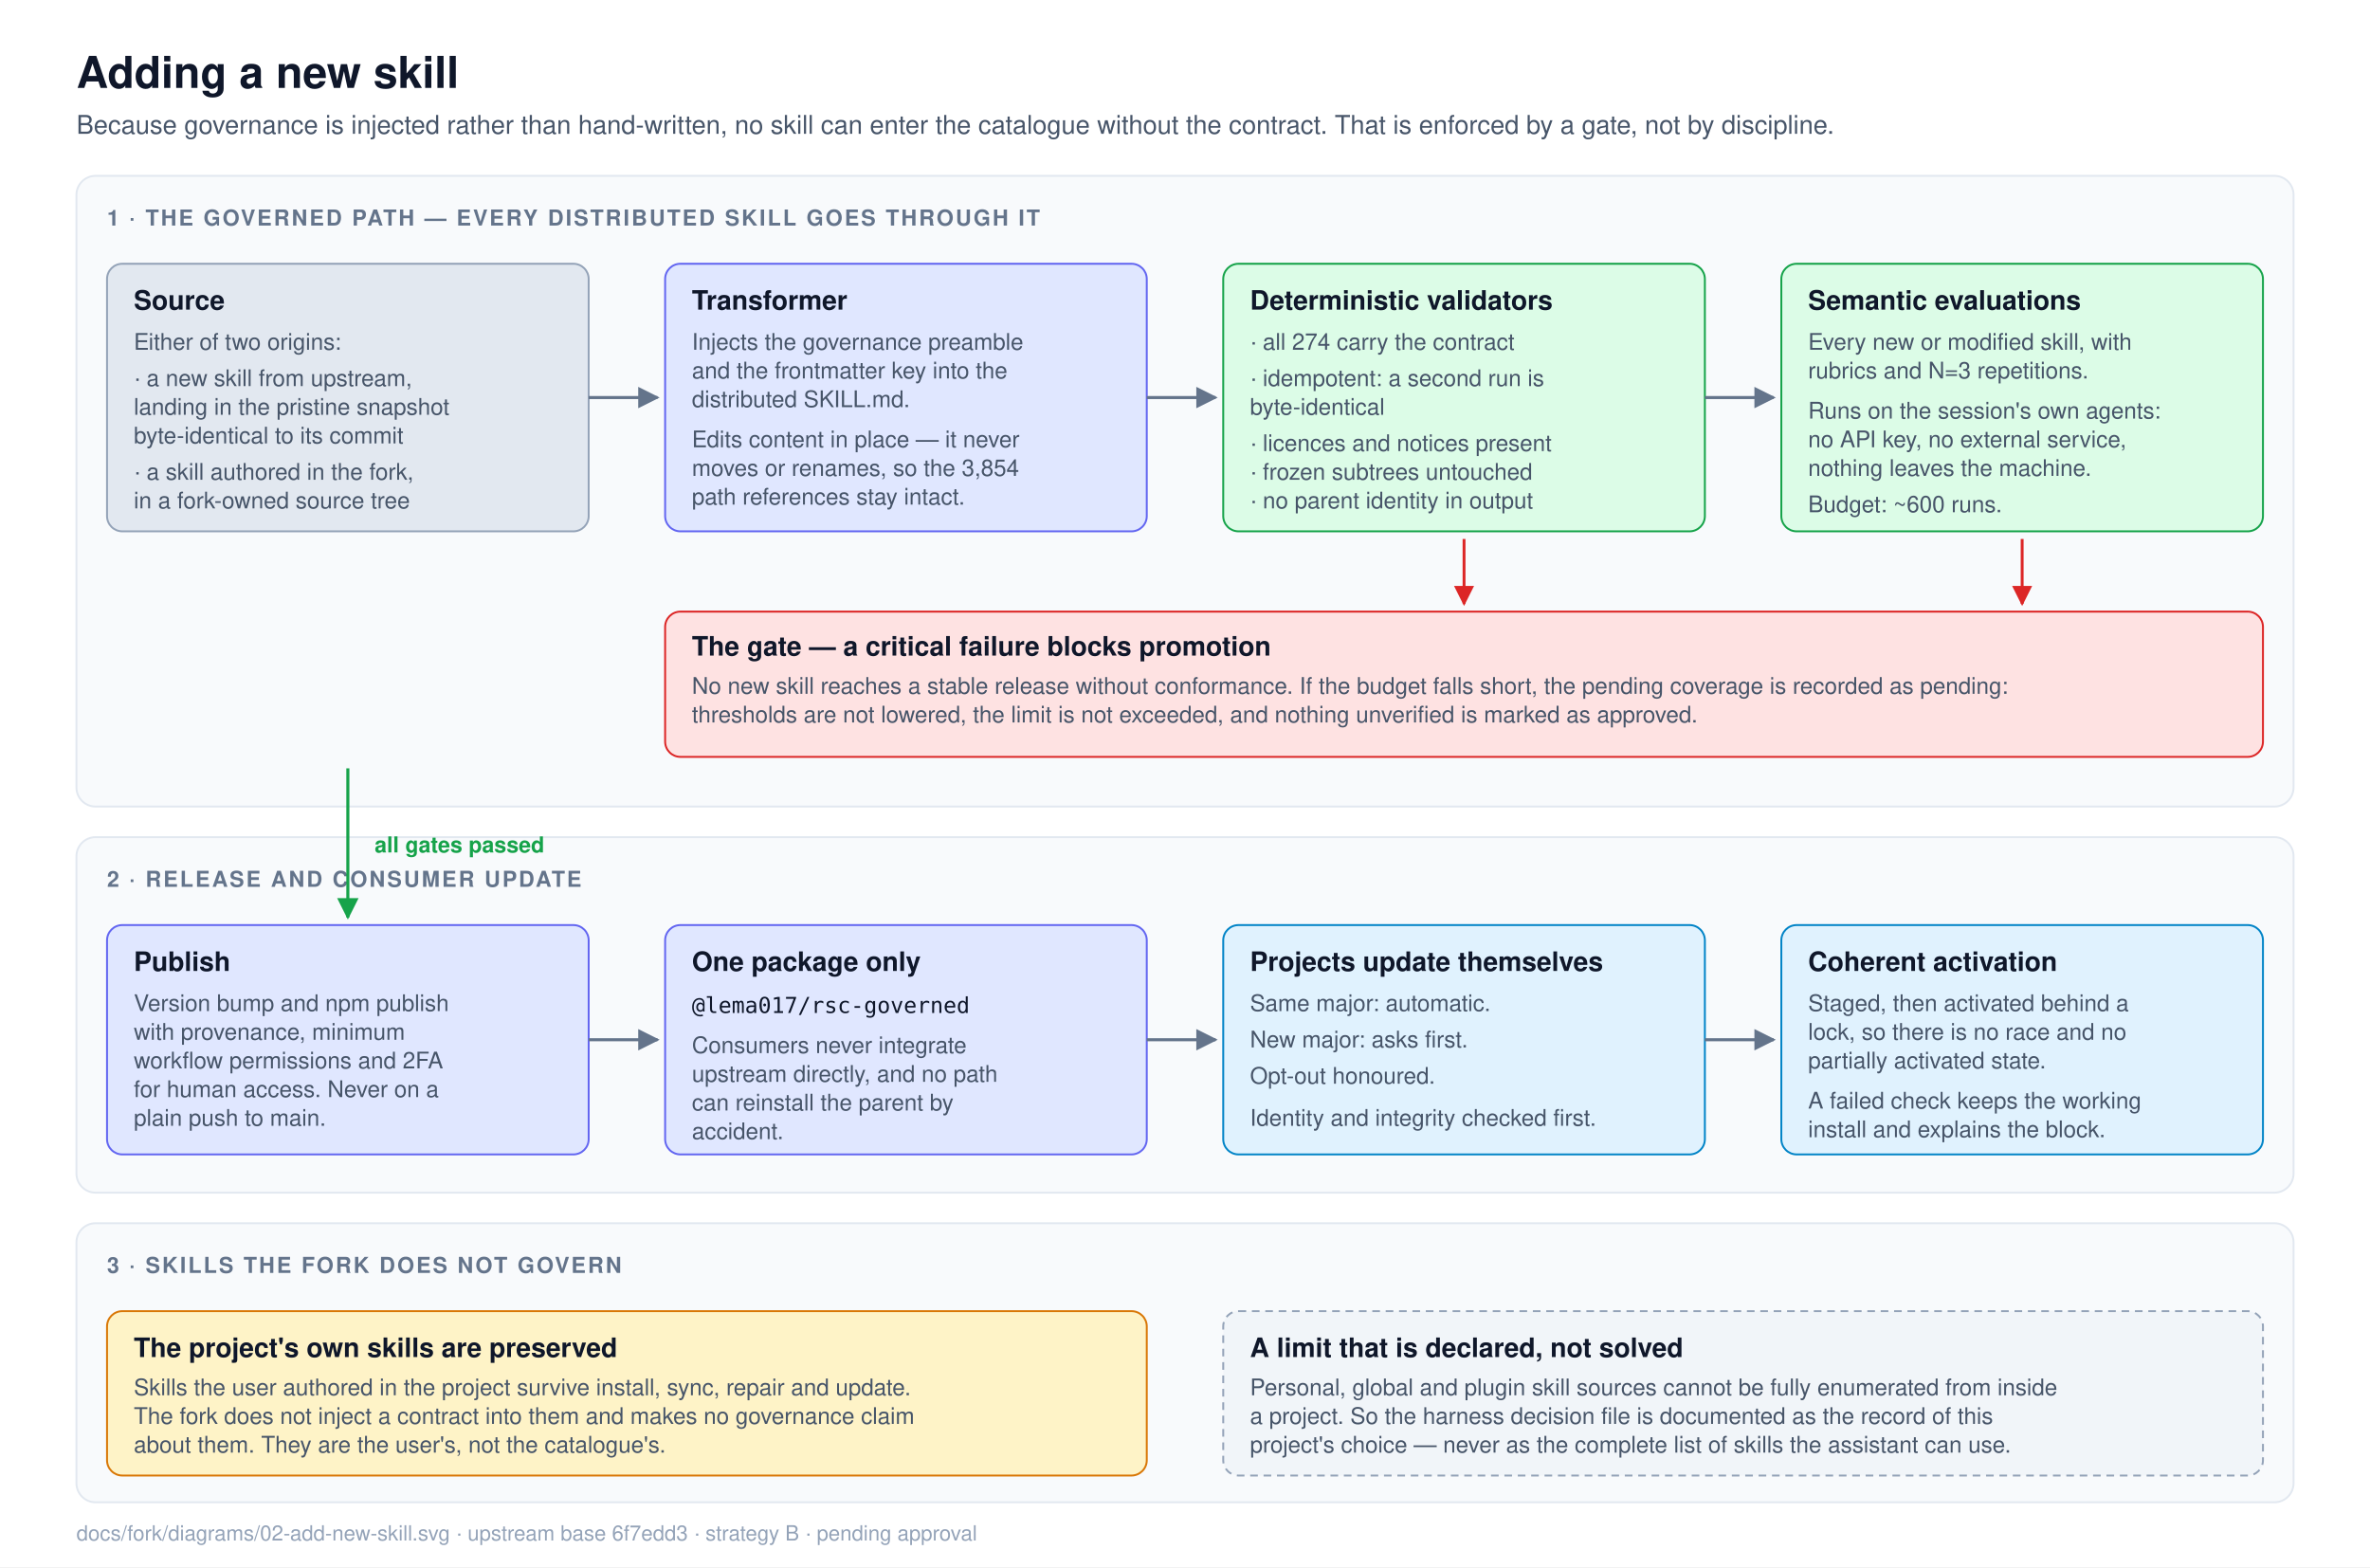
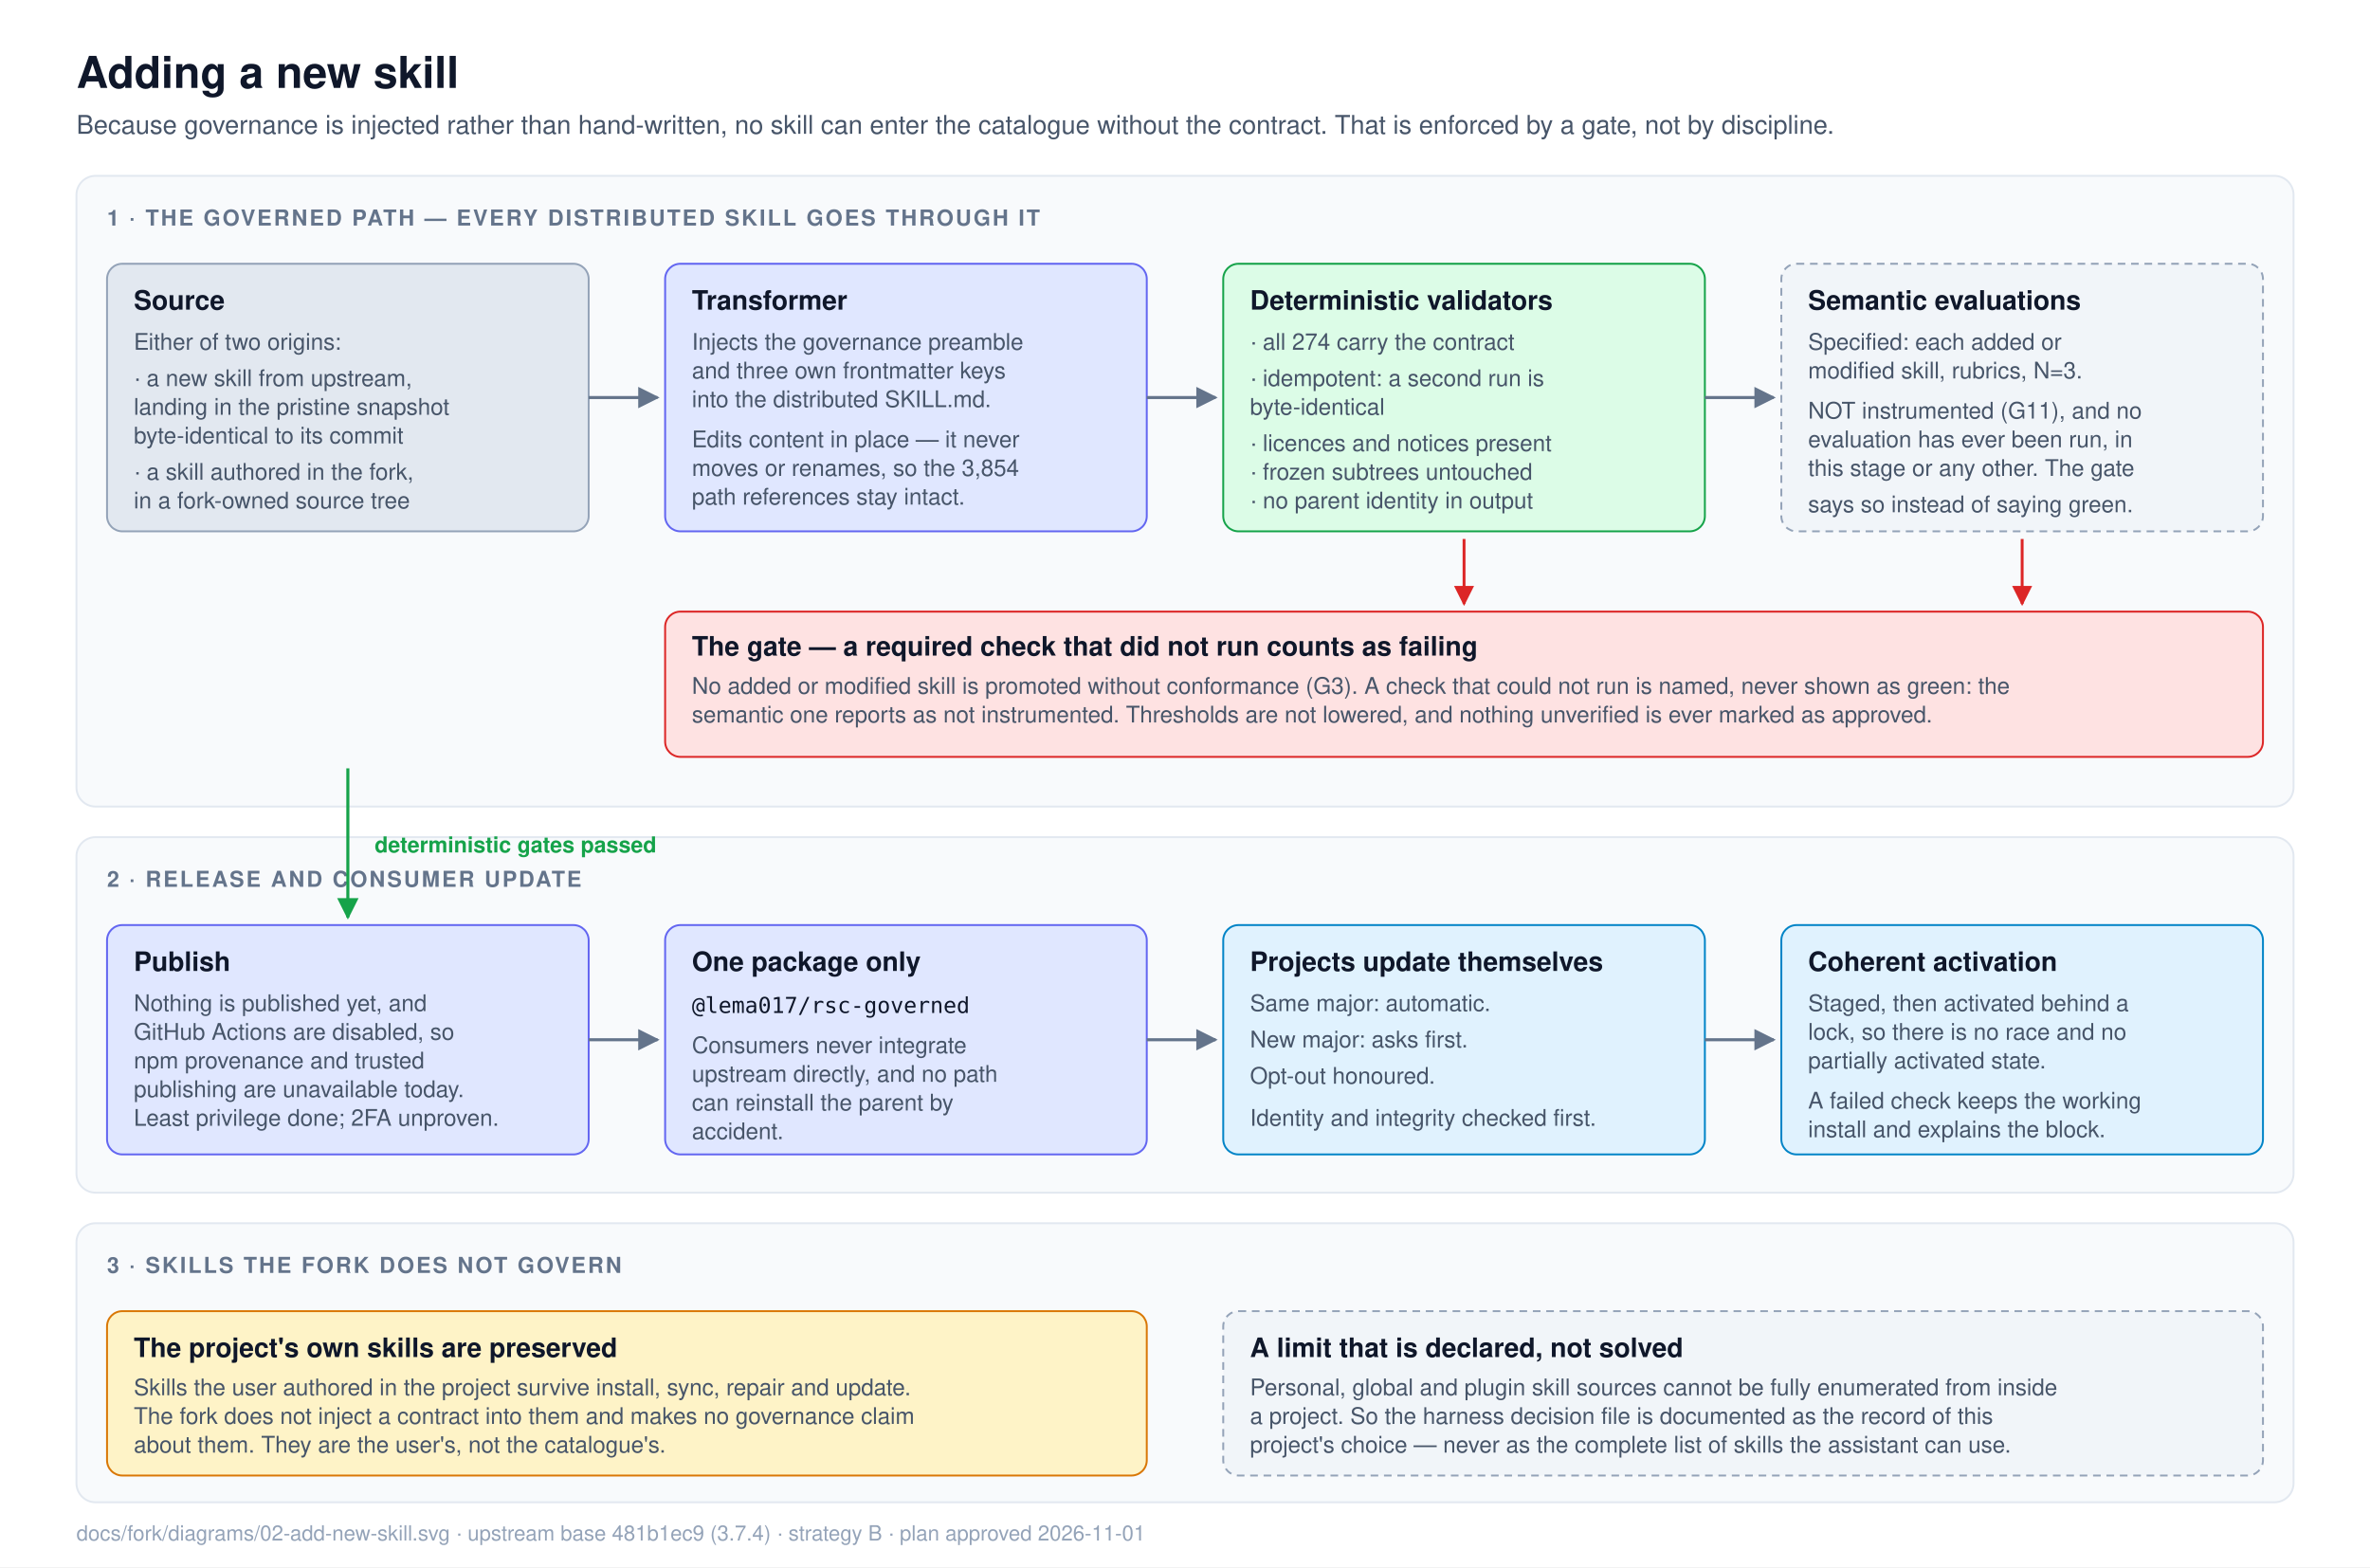
<svg xmlns="http://www.w3.org/2000/svg" width="1240" height="820" viewBox="0 0 1240 820" role="img" aria-labelledby="t d">
  <style>
text { font-family: -apple-system, BlinkMacSystemFont, "Segoe UI", Helvetica, Arial, sans-serif; }
.h1 { font-size: 23px; font-weight: 700; fill: #0f172a; }
.h2 { font-size: 13.5px; fill: #475569; }
.band { font-size: 11.5px; font-weight: 700; fill: #64748b; letter-spacing: .09em; }
.t { font-size: 14px; font-weight: 600; fill: #0f172a; }
.d { font-size: 12px; fill: #475569; }
.code { font-family: ui-monospace, SFMono-Regular, Menlo, Consolas, monospace; font-size: 11.5px; fill: #0f172a; }
.lbl { font-size: 11.5px; font-weight: 600; fill: #16a34a; }
.foot { font-size: 11px; fill: #94a3b8; }
</style>
  <defs>
    <marker id="ar" viewBox="0 0 10 10" refX="9" refY="5" markerWidth="7" markerHeight="7" orient="auto-start-reverse">
      <path d="M0,0 L10,5 L0,10 z" fill="#64748b" />
    </marker>
    <marker id="arg" viewBox="0 0 10 10" refX="9" refY="5" markerWidth="7" markerHeight="7" orient="auto-start-reverse">
      <path d="M0,0 L10,5 L0,10 z" fill="#16a34a" />
    </marker>
    <marker id="arr" viewBox="0 0 10 10" refX="9" refY="5" markerWidth="7" markerHeight="7" orient="auto-start-reverse">
      <path d="M0,0 L10,5 L0,10 z" fill="#dc2626" />
    </marker>
  </defs>
  <rect width="1240" height="820" fill="#ffffff" />
  <text class="h1" x="40" y="46">Adding a new skill</text>
  <text class="h2" x="40" y="70">Because governance is injected rather than hand-written, no skill can enter the catalogue without the contract. That is enforced by a gate, not by discipline.</text>
  <rect x="40" y="92" width="1160" height="330" rx="10" fill="#f8fafc" stroke="#e2e8f0" />
  <text class="band" x="56" y="118">1 · THE GOVERNED PATH — EVERY DISTRIBUTED SKILL GOES THROUGH IT</text>
  <rect x="56" y="138" width="252" height="140" rx="8" fill="#e2e8f0" stroke="#94a3b8" />
  <text class="t" x="70" y="162">Source</text>
  <text class="d" x="70" y="183">Either of two origins:</text>
  <text class="d" x="70" y="202">· a new skill from upstream,</text>
  <text class="d" x="70" y="217">  landing in the pristine snapshot</text>
  <text class="d" x="70" y="232">  byte-identical to its commit</text>
  <text class="d" x="70" y="251">· a skill authored in the fork,</text>
  <text class="d" x="70" y="266">  in a fork-owned source tree</text>
  <rect x="348" y="138" width="252" height="140" rx="8" fill="#e0e7ff" stroke="#6366f1" />
  <text class="t" x="362" y="162">Transformer</text>
  <text class="d" x="362" y="183">Injects the governance preamble</text>
-   <text class="d" x="362" y="198">and the frontmatter key into the</text>
-   <text class="d" x="362" y="213">distributed SKILL.md.</text>
+   <text class="d" x="362" y="198">and three own frontmatter keys</text>
+   <text class="d" x="362" y="213">into the distributed SKILL.md.</text>
  <text class="d" x="362" y="234">Edits content in place — it never</text>
  <text class="d" x="362" y="249">moves or renames, so the 3,854</text>
  <text class="d" x="362" y="264">path references stay intact.</text>
  <rect x="640" y="138" width="252" height="140" rx="8" fill="#dcfce7" stroke="#16a34a" />
  <text class="t" x="654" y="162">Deterministic validators</text>
  <text class="d" x="654" y="183">· all 274 carry the contract</text>
  <text class="d" x="654" y="202">· idempotent: a second run is</text>
  <text class="d" x="654" y="217">  byte-identical</text>
  <text class="d" x="654" y="236">· licences and notices present</text>
  <text class="d" x="654" y="251">· frozen subtrees untouched</text>
  <text class="d" x="654" y="266">· no parent identity in output</text>
-   <rect x="932" y="138" width="252" height="140" rx="8" fill="#dcfce7" stroke="#16a34a" />
+   <rect x="932" y="138" width="252" height="140" rx="8" fill="#f1f5f9" stroke="#94a3b8" stroke-dasharray="4 3" />
  <text class="t" x="946" y="162">Semantic evaluations</text>
-   <text class="d" x="946" y="183">Every new or modified skill, with</text>
-   <text class="d" x="946" y="198">rubrics and N=3 repetitions.</text>
-   <text class="d" x="946" y="219">Runs on the session's own agents:</text>
-   <text class="d" x="946" y="234">no API key, no external service,</text>
-   <text class="d" x="946" y="249">nothing leaves the machine.</text>
-   <text class="d" x="946" y="268">Budget: ~600 runs.</text>
+   <text class="d" x="946" y="183">Specified: each added or</text>
+   <text class="d" x="946" y="198">modified skill, rubrics, N=3.</text>
+   <text class="d" x="946" y="219">NOT instrumented (G11), and no</text>
+   <text class="d" x="946" y="234">evaluation has ever been run, in</text>
+   <text class="d" x="946" y="249">this stage or any other. The gate</text>
+   <text class="d" x="946" y="268">says so instead of saying green.</text>
  <path d="M308,208 L344,208" stroke="#64748b" stroke-width="1.6" marker-end="url(#ar)" />
  <path d="M600,208 L636,208" stroke="#64748b" stroke-width="1.6" marker-end="url(#ar)" />
  <path d="M892,208 L928,208" stroke="#64748b" stroke-width="1.6" marker-end="url(#ar)" />
  <rect x="348" y="320" width="836" height="76" rx="8" fill="#fee2e2" stroke="#dc2626" />
-   <text class="t" x="362" y="343">The gate — a critical failure blocks promotion</text>
-   <text class="d" x="362" y="363">No new skill reaches a stable release without conformance. If the budget falls short, the pending coverage is recorded as pending:</text>
-   <text class="d" x="362" y="378">thresholds are not lowered, the limit is not exceeded, and nothing unverified is marked as approved.</text>
+   <text class="t" x="362" y="343">The gate — a required check that did not run counts as failing</text>
+   <text class="d" x="362" y="363">No added or modified skill is promoted without conformance (G3). A check that could not run is named, never shown as green: the</text>
+   <text class="d" x="362" y="378">semantic one reports as not instrumented. Thresholds are not lowered, and nothing unverified is ever marked as approved.</text>
  <path d="M766,282 L766,316" stroke="#dc2626" stroke-width="1.5" marker-end="url(#arr)" />
  <path d="M1058,282 L1058,316" stroke="#dc2626" stroke-width="1.5" marker-end="url(#arr)" />
  <rect x="40" y="438" width="1160" height="186" rx="10" fill="#f8fafc" stroke="#e2e8f0" />
  <text class="band" x="56" y="464">2 · RELEASE AND CONSUMER UPDATE</text>
  <path d="M182,402 L182,480" stroke="#16a34a" stroke-width="1.6" marker-end="url(#arg)" />
-   <text class="lbl" x="196" y="446">all gates passed</text>
+   <text class="lbl" x="196" y="446">deterministic gates passed</text>
  <rect x="56" y="484" width="252" height="120" rx="8" fill="#e0e7ff" stroke="#6366f1" />
  <text class="t" x="70" y="508">Publish</text>
-   <text class="d" x="70" y="529">Version bump and npm publish</text>
-   <text class="d" x="70" y="544">with provenance, minimum</text>
-   <text class="d" x="70" y="559">workflow permissions and 2FA</text>
-   <text class="d" x="70" y="574">for human access. Never on a</text>
-   <text class="d" x="70" y="589">plain push to main.</text>
+   <text class="d" x="70" y="529">Nothing is published yet, and</text>
+   <text class="d" x="70" y="544">GitHub Actions are disabled, so</text>
+   <text class="d" x="70" y="559">npm provenance and trusted</text>
+   <text class="d" x="70" y="574">publishing are unavailable today.</text>
+   <text class="d" x="70" y="589">Least privilege done; 2FA unproven.</text>
  <rect x="348" y="484" width="252" height="120" rx="8" fill="#e0e7ff" stroke="#6366f1" />
  <text class="t" x="362" y="508">One package only</text>
  <text class="code" x="362" y="530">@lema017/rsc-governed</text>
  <text class="d" x="362" y="551">Consumers never integrate</text>
  <text class="d" x="362" y="566">upstream directly, and no path</text>
  <text class="d" x="362" y="581">can reinstall the parent by</text>
  <text class="d" x="362" y="596">accident.</text>
  <rect x="640" y="484" width="252" height="120" rx="8" fill="#e0f2fe" stroke="#0284c7" />
  <text class="t" x="654" y="508">Projects update themselves</text>
  <text class="d" x="654" y="529">Same major: automatic.</text>
  <text class="d" x="654" y="548">New major: asks first.</text>
  <text class="d" x="654" y="567">Opt-out honoured.</text>
  <text class="d" x="654" y="589">Identity and integrity checked first.</text>
  <rect x="932" y="484" width="252" height="120" rx="8" fill="#e0f2fe" stroke="#0284c7" />
  <text class="t" x="946" y="508">Coherent activation</text>
  <text class="d" x="946" y="529">Staged, then activated behind a</text>
  <text class="d" x="946" y="544">lock, so there is no race and no</text>
  <text class="d" x="946" y="559">partially activated state.</text>
  <text class="d" x="946" y="580">A failed check keeps the working</text>
  <text class="d" x="946" y="595">install and explains the block.</text>
  <path d="M308,544 L344,544" stroke="#64748b" stroke-width="1.6" marker-end="url(#ar)" />
  <path d="M600,544 L636,544" stroke="#64748b" stroke-width="1.6" marker-end="url(#ar)" />
  <path d="M892,544 L928,544" stroke="#64748b" stroke-width="1.6" marker-end="url(#ar)" />
  <rect x="40" y="640" width="1160" height="146" rx="10" fill="#f8fafc" stroke="#e2e8f0" />
  <text class="band" x="56" y="666">3 · SKILLS THE FORK DOES NOT GOVERN</text>
  <rect x="56" y="686" width="544" height="86" rx="8" fill="#fef3c7" stroke="#d97706" />
  <text class="t" x="70" y="710">The project's own skills are preserved</text>
  <text class="d" x="70" y="730">Skills the user authored in the project survive install, sync, repair and update.</text>
  <text class="d" x="70" y="745">The fork does not inject a contract into them and makes no governance claim</text>
  <text class="d" x="70" y="760">about them. They are the user's, not the catalogue's.</text>
  <rect x="640" y="686" width="544" height="86" rx="8" fill="#f1f5f9" stroke="#94a3b8" stroke-dasharray="4 3" />
  <text class="t" x="654" y="710">A limit that is declared, not solved</text>
  <text class="d" x="654" y="730">Personal, global and plugin skill sources cannot be fully enumerated from inside</text>
  <text class="d" x="654" y="745">a project. So the harness decision file is documented as the record of this</text>
  <text class="d" x="654" y="760">project's choice — never as the complete list of skills the assistant can use.</text>
-   <text class="foot" x="40" y="806">docs/fork/diagrams/02-add-new-skill.svg · upstream base 6f7edd3 · strategy B · pending approval</text>
+   <text class="foot" x="40" y="806">docs/fork/diagrams/02-add-new-skill.svg · upstream base 481b1ec9 (3.7.4) · strategy B · plan approved 2026-11-01</text>
</svg>
